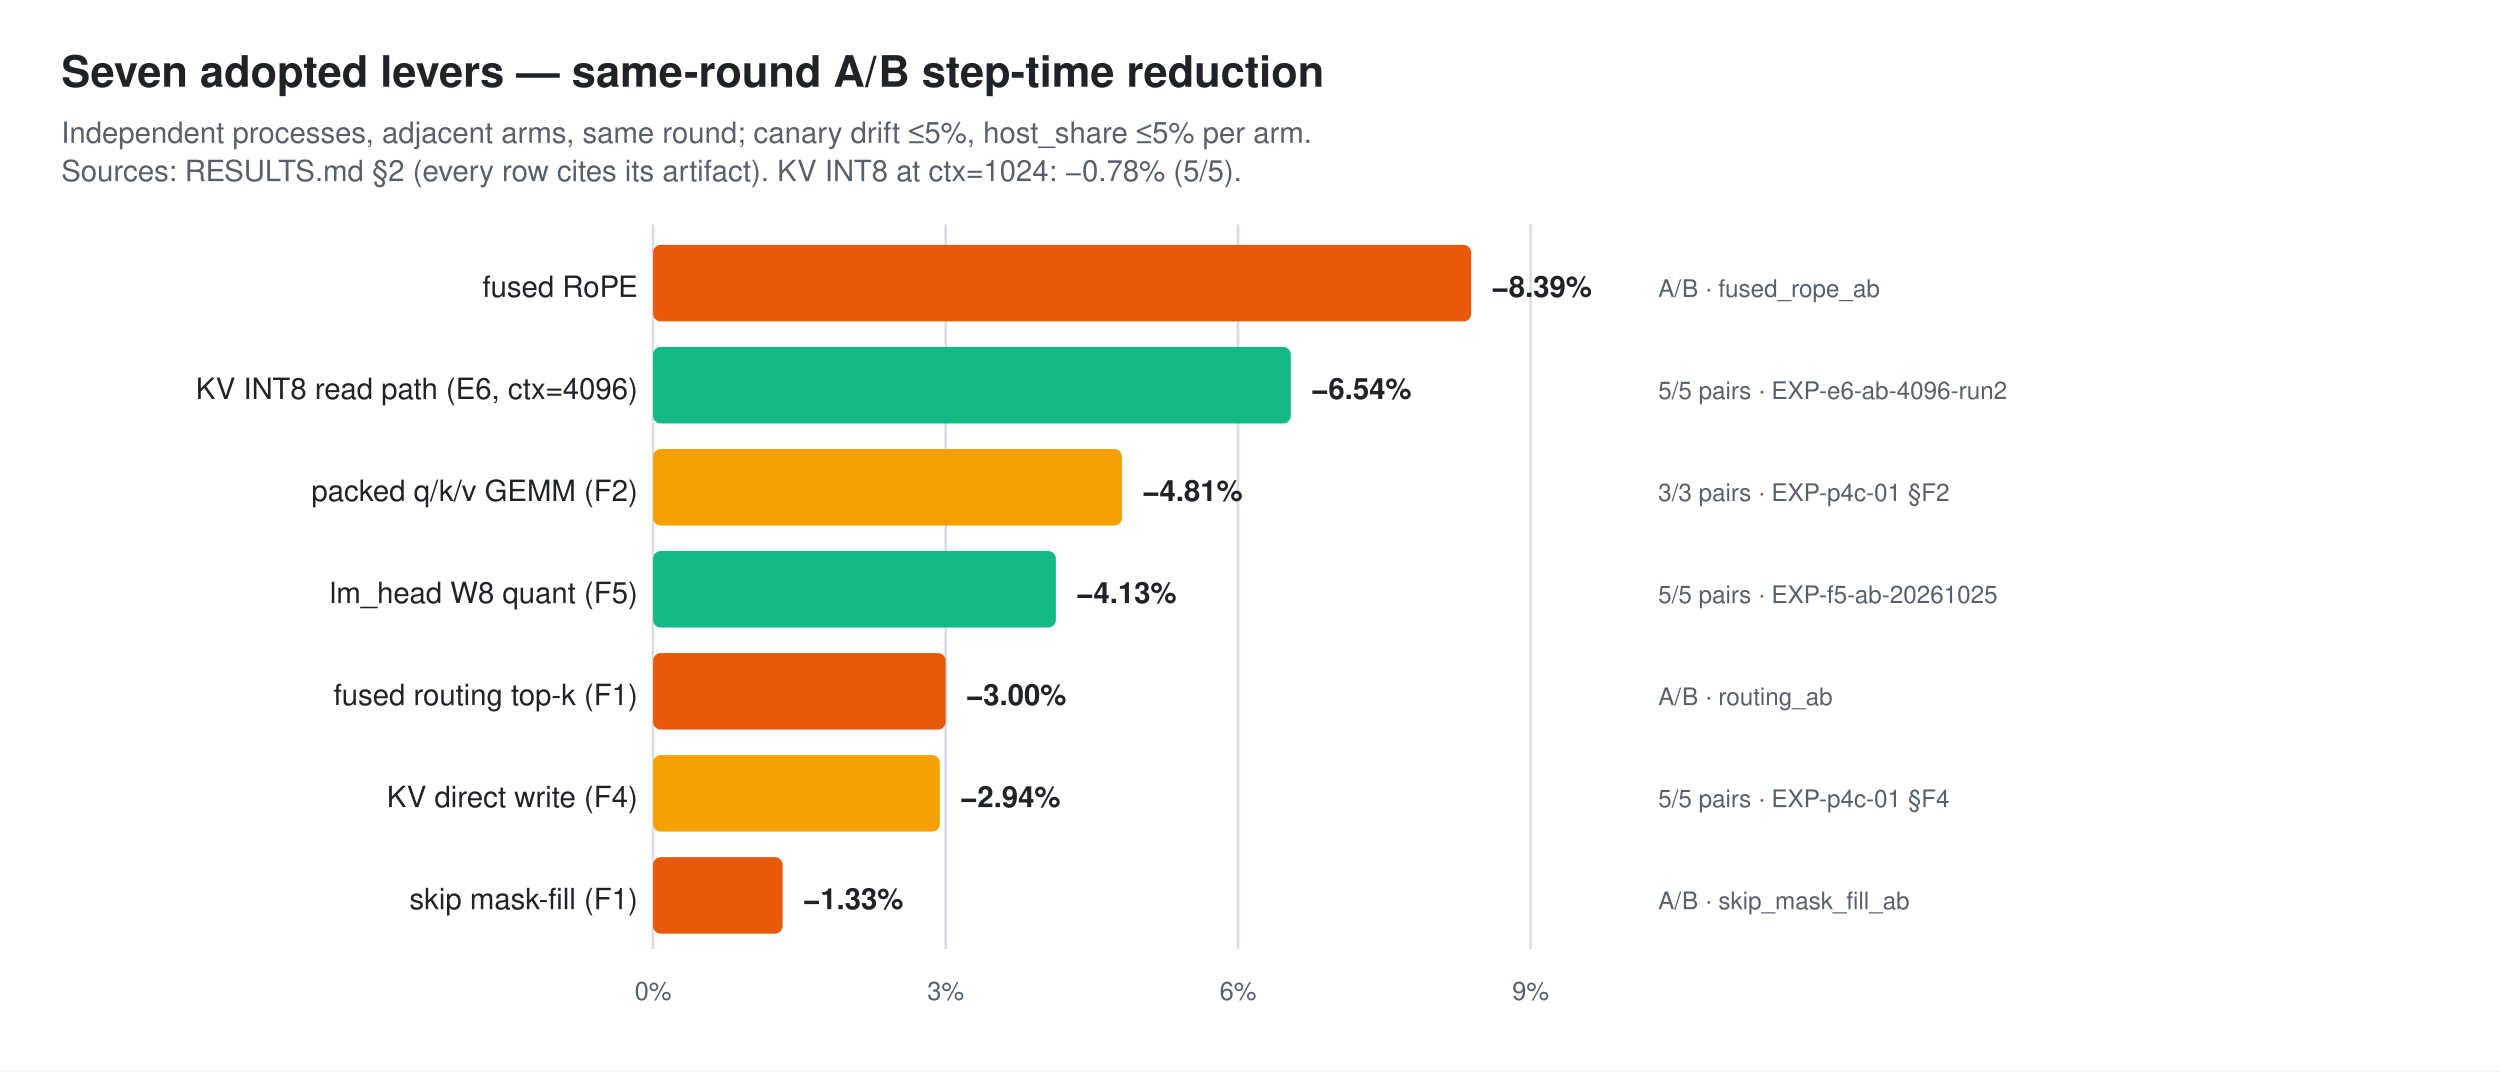
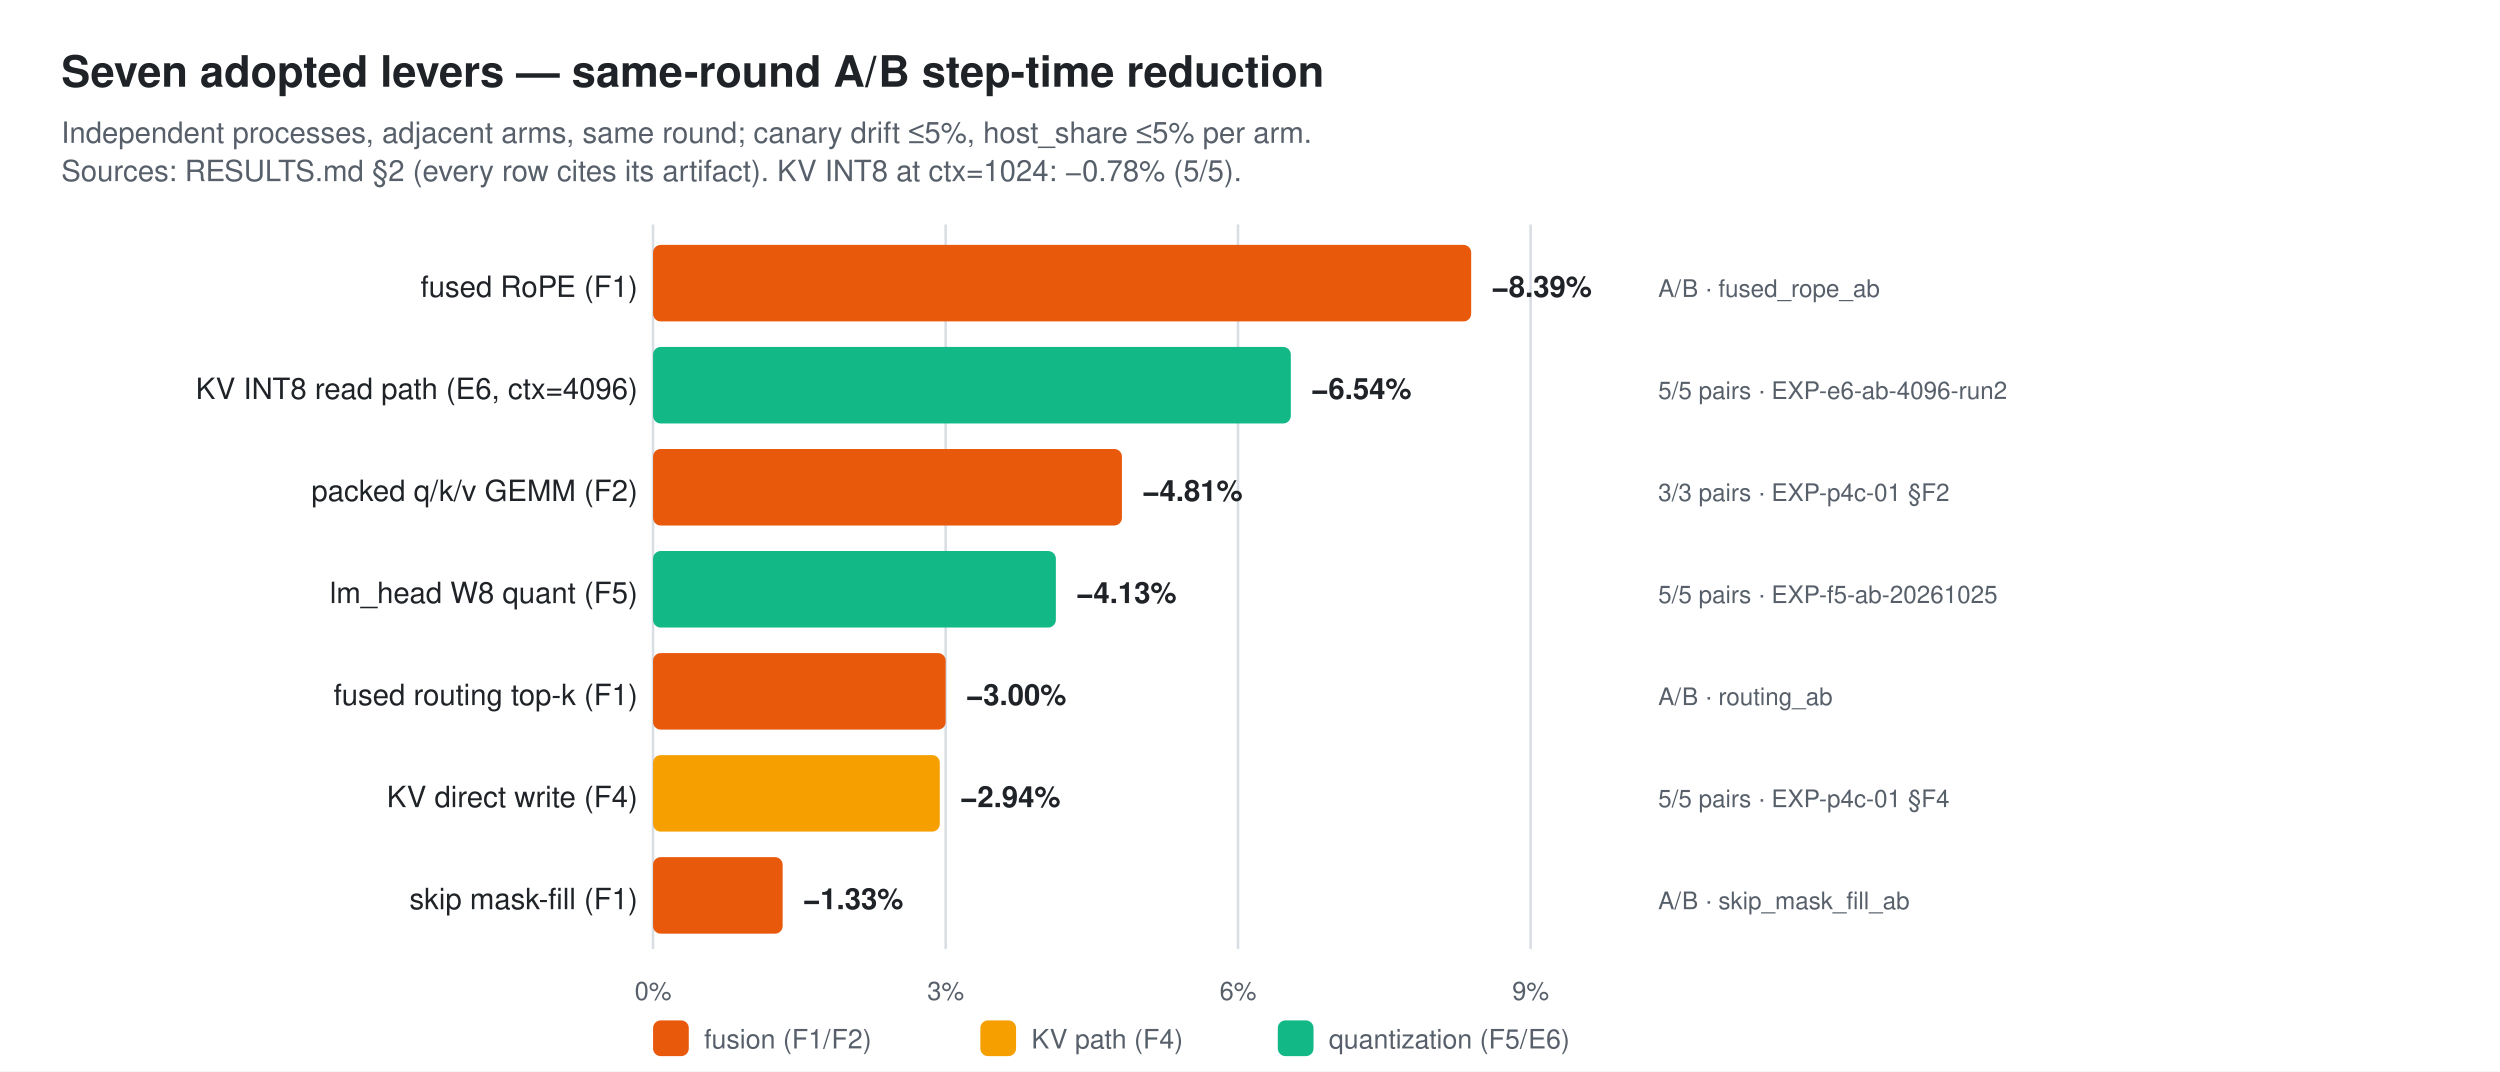
<svg xmlns="http://www.w3.org/2000/svg" width="980" height="420" viewBox="0 0 980 420" font-family="-apple-system, 'Segoe UI', Helvetica, Arial, sans-serif">
  <rect width="980" height="420" fill="#ffffff" />
  <text x="24.0" y="34.0" font-size="17.0" fill="#1f2328" font-weight="600" text-anchor="start">Seven adopted levers — same-round A/B step-time reduction</text>
  <text x="24.0" y="56.0" font-size="11.5" fill="#57606a" font-weight="400" text-anchor="start">Independent processes, adjacent arms, same round; canary drift ≤5%, host_share ≤5% per arm.</text>
  <text x="24.0" y="71.0" font-size="11.5" fill="#57606a" font-weight="400" text-anchor="start">Sources: RESULTS.md §2 (every row cites its artifact). KV INT8 at ctx=1024: −0.78% (5/5).</text>
  <line x1="256.0" y1="88.0" x2="256.0" y2="372.0" stroke="#d8dee4" stroke-width="1.0" />
  <text x="256.0" y="392.0" font-size="10.0" fill="#57606a" font-weight="400" text-anchor="middle">0%</text>
  <line x1="370.7" y1="88.0" x2="370.7" y2="372.0" stroke="#d8dee4" stroke-width="1.0" />
  <text x="370.7" y="392.0" font-size="10.0" fill="#57606a" font-weight="400" text-anchor="middle">3%</text>
  <line x1="485.3" y1="88.0" x2="485.3" y2="372.0" stroke="#d8dee4" stroke-width="1.0" />
  <text x="485.3" y="392.0" font-size="10.0" fill="#57606a" font-weight="400" text-anchor="middle">6%</text>
  <line x1="600.0" y1="88.0" x2="600.0" y2="372.0" stroke="#d8dee4" stroke-width="1.0" />
  <text x="600.0" y="392.0" font-size="10.0" fill="#57606a" font-weight="400" text-anchor="middle">9%</text>
-   <text x="250.0" y="116.4" font-size="11.5" fill="#1f2328" font-weight="400" text-anchor="end">fused RoPE</text>
+   <text x="250.0" y="116.4" font-size="11.5" fill="#1f2328" font-weight="400" text-anchor="end">fused RoPE (F1)</text>
  <rect x="256.0" y="96.0" width="320.7" height="30.0" fill="#e8590c" opacity="1.00" rx="3.0" />
  <text x="584.7" y="116.4" font-size="11.5" fill="#1f2328" font-weight="600" text-anchor="start">−8.39%</text>
  <text x="650.0" y="116.4" font-size="9.5" fill="#57606a" font-weight="400" text-anchor="start">A/B · fused_rope_ab</text>
  <text x="250.0" y="156.4" font-size="11.5" fill="#1f2328" font-weight="400" text-anchor="end">KV INT8 read path (E6, ctx=4096)</text>
  <rect x="256.0" y="136.0" width="250.0" height="30.0" fill="#12b886" opacity="1.00" rx="3.0" />
  <text x="514.0" y="156.4" font-size="11.5" fill="#1f2328" font-weight="600" text-anchor="start">−6.54%</text>
  <text x="650.0" y="156.4" font-size="9.5" fill="#57606a" font-weight="400" text-anchor="start">5/5 pairs · EXP-e6-ab-4096-run2</text>
  <text x="250.0" y="196.4" font-size="11.5" fill="#1f2328" font-weight="400" text-anchor="end">packed q/k/v GEMM (F2)</text>
-   <rect x="256.0" y="176.0" width="183.8" height="30.0" fill="#f59f00" opacity="1.00" rx="3.0" />
+   <rect x="256.0" y="176.0" width="183.8" height="30.0" fill="#e8590c" opacity="1.00" rx="3.0" />
  <text x="447.8" y="196.4" font-size="11.5" fill="#1f2328" font-weight="600" text-anchor="start">−4.81%</text>
  <text x="650.0" y="196.4" font-size="9.5" fill="#57606a" font-weight="400" text-anchor="start">3/3 pairs · EXP-p4c-01 §F2</text>
  <text x="250.0" y="236.4" font-size="11.5" fill="#1f2328" font-weight="400" text-anchor="end">lm_head W8 quant (F5)</text>
  <rect x="256.0" y="216.0" width="157.9" height="30.0" fill="#12b886" opacity="1.00" rx="3.0" />
  <text x="421.9" y="236.4" font-size="11.5" fill="#1f2328" font-weight="600" text-anchor="start">−4.13%</text>
  <text x="650.0" y="236.4" font-size="9.5" fill="#57606a" font-weight="400" text-anchor="start">5/5 pairs · EXP-f5-ab-20261025</text>
  <text x="250.0" y="276.4" font-size="11.5" fill="#1f2328" font-weight="400" text-anchor="end">fused routing top-k (F1)</text>
  <rect x="256.0" y="256.0" width="114.7" height="30.0" fill="#e8590c" opacity="1.00" rx="3.0" />
  <text x="378.7" y="276.4" font-size="11.5" fill="#1f2328" font-weight="600" text-anchor="start">−3.00%</text>
  <text x="650.0" y="276.4" font-size="9.5" fill="#57606a" font-weight="400" text-anchor="start">A/B · routing_ab</text>
  <text x="250.0" y="316.4" font-size="11.5" fill="#1f2328" font-weight="400" text-anchor="end">KV direct write (F4)</text>
  <rect x="256.0" y="296.0" width="112.4" height="30.0" fill="#f59f00" opacity="1.00" rx="3.0" />
  <text x="376.4" y="316.4" font-size="11.5" fill="#1f2328" font-weight="600" text-anchor="start">−2.94%</text>
  <text x="650.0" y="316.4" font-size="9.5" fill="#57606a" font-weight="400" text-anchor="start">5/5 pairs · EXP-p4c-01 §F4</text>
  <text x="250.0" y="356.4" font-size="11.5" fill="#1f2328" font-weight="400" text-anchor="end">skip mask-fill (F1)</text>
  <rect x="256.0" y="336.0" width="50.8" height="30.0" fill="#e8590c" opacity="1.00" rx="3.0" />
  <text x="314.8" y="356.4" font-size="11.5" fill="#1f2328" font-weight="600" text-anchor="start">−1.33%</text>
  <text x="650.0" y="356.4" font-size="9.5" fill="#57606a" font-weight="400" text-anchor="start">A/B · skip_mask_fill_ab</text>
+   <rect x="256.0" y="400.0" width="14.0" height="14.0" fill="#e8590c" opacity="1.00" rx="3.0" />
+   <text x="276.0" y="411.0" font-size="10.5" fill="#57606a" font-weight="400" text-anchor="start">fusion (F1/F2)</text>
+   <rect x="384.3" y="400.0" width="14.0" height="14.0" fill="#f59f00" opacity="1.00" rx="3.0" />
+   <text x="404.3" y="411.0" font-size="10.5" fill="#57606a" font-weight="400" text-anchor="start">KV path (F4)</text>
+   <rect x="500.9" y="400.0" width="14.0" height="14.0" fill="#12b886" opacity="1.00" rx="3.0" />
+   <text x="520.9" y="411.0" font-size="10.5" fill="#57606a" font-weight="400" text-anchor="start">quantization (F5/E6)</text>
</svg>
